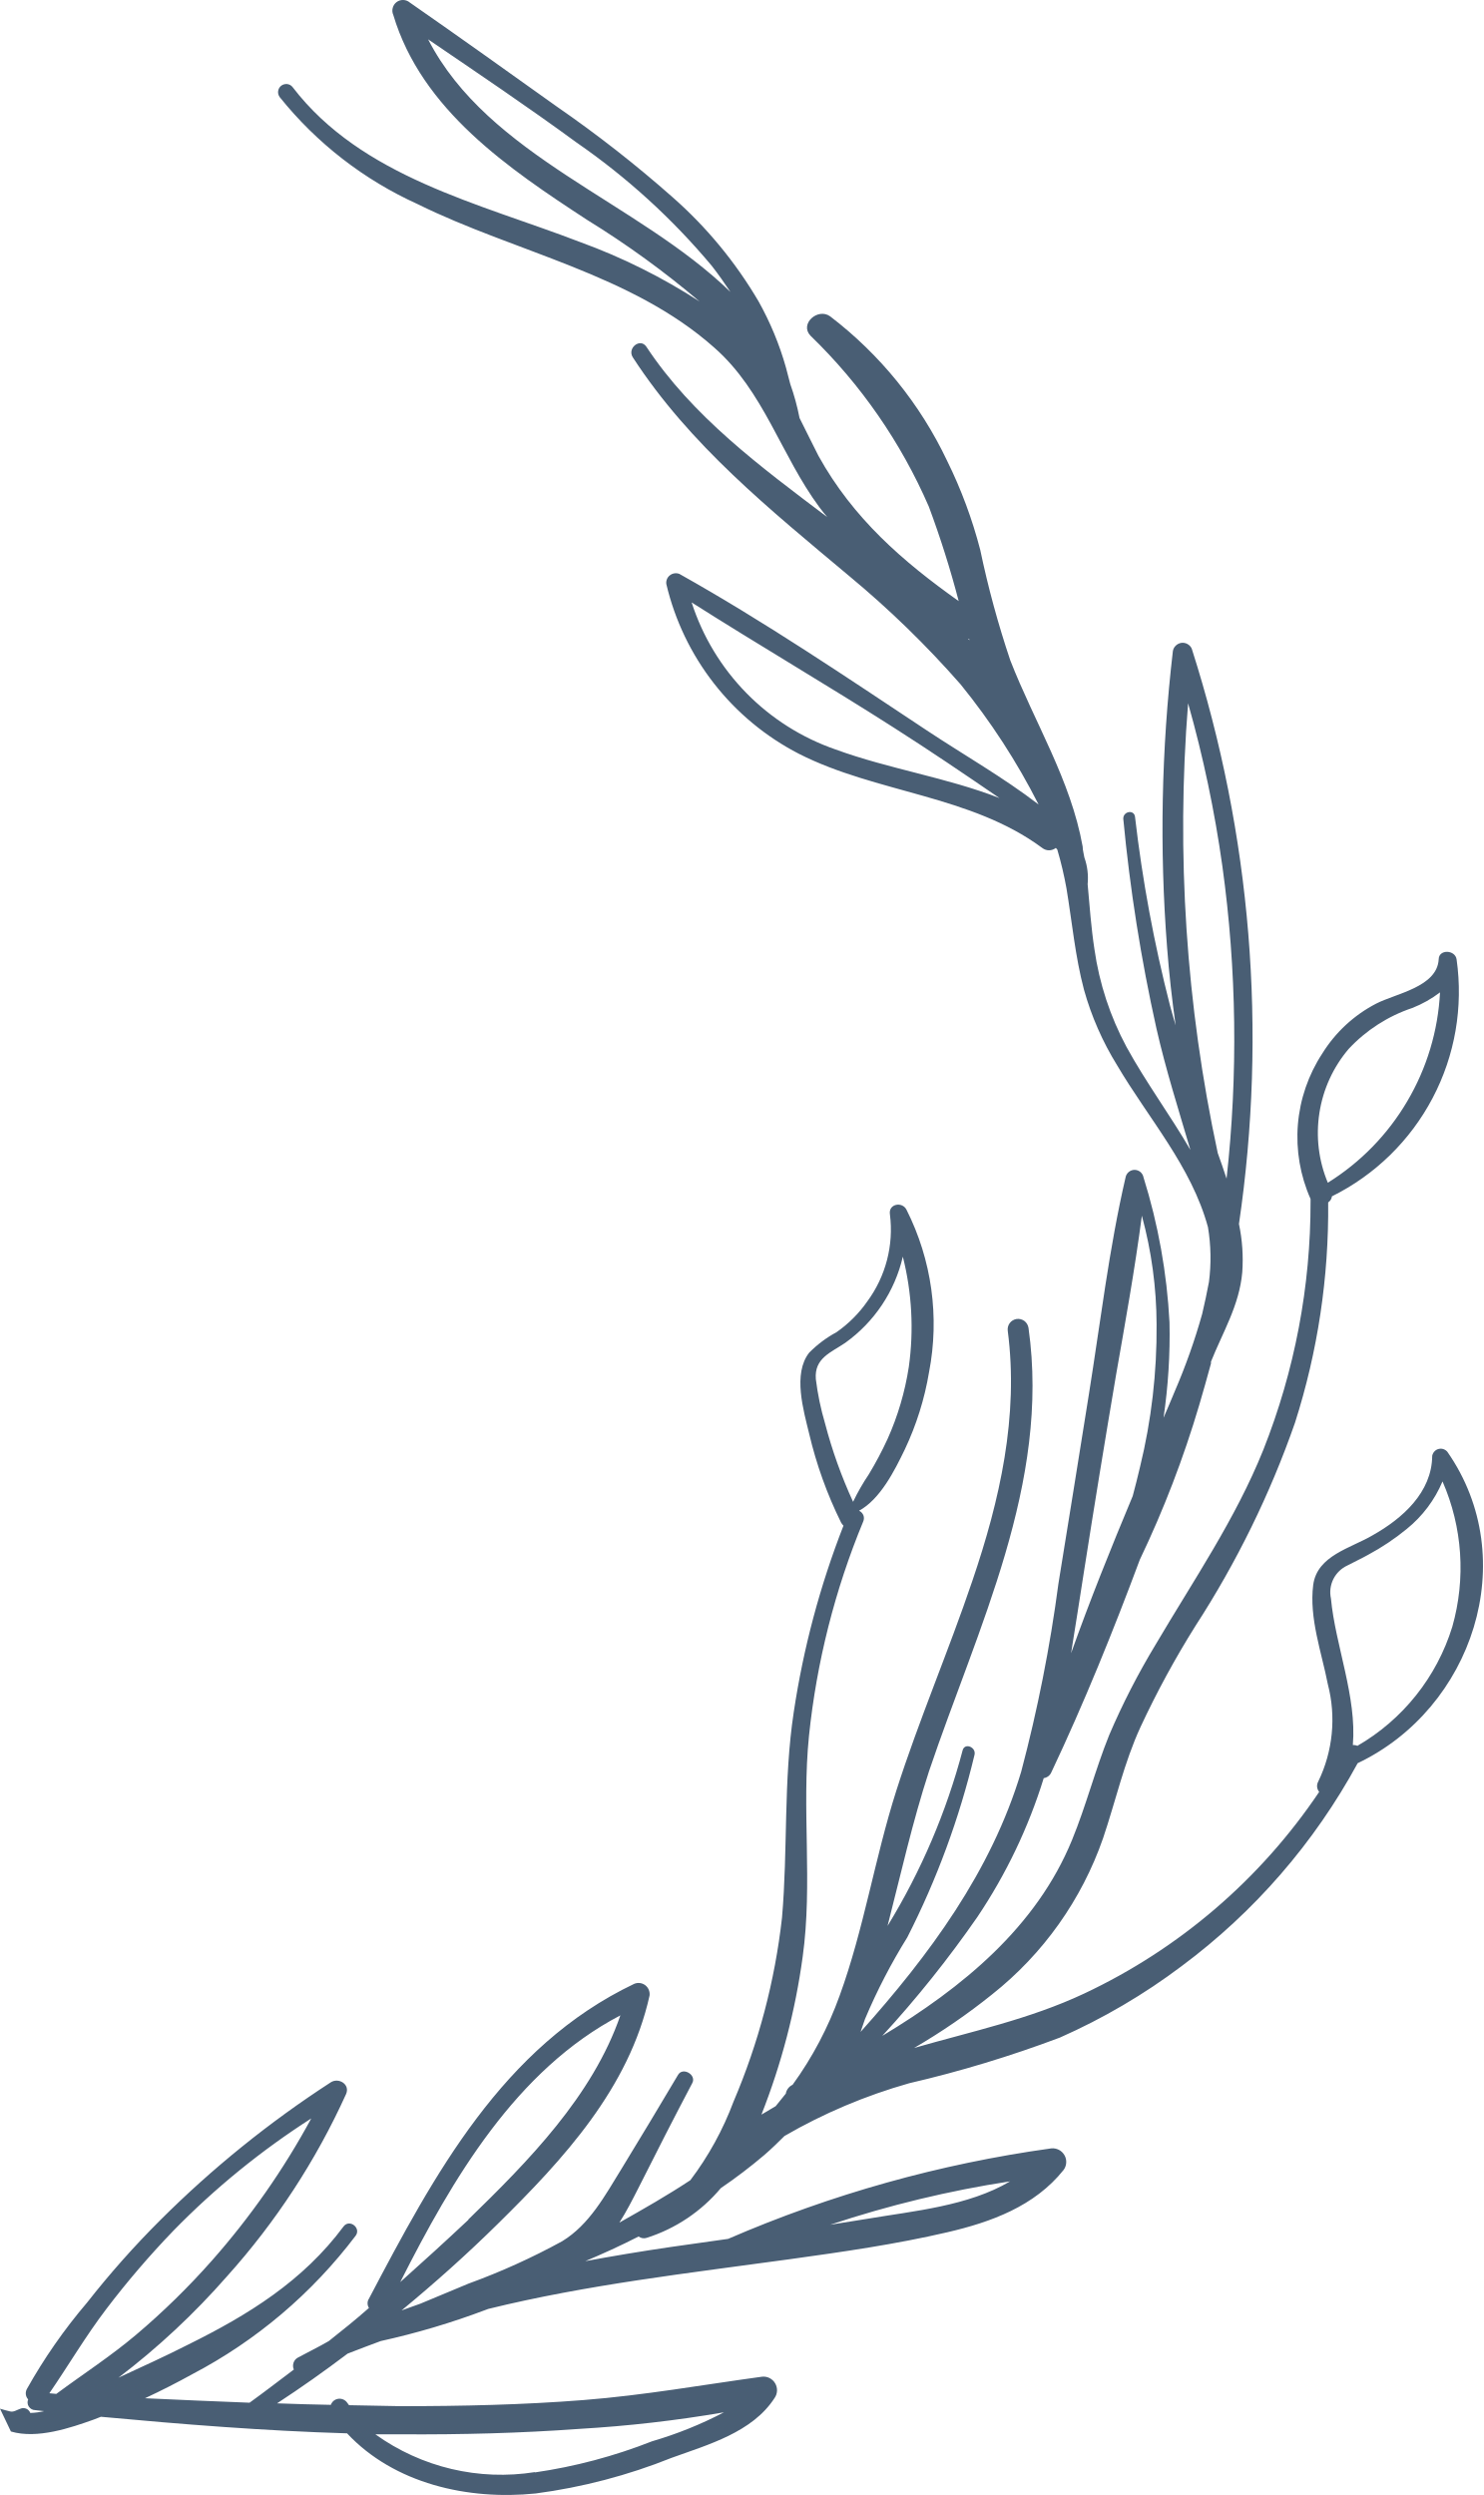
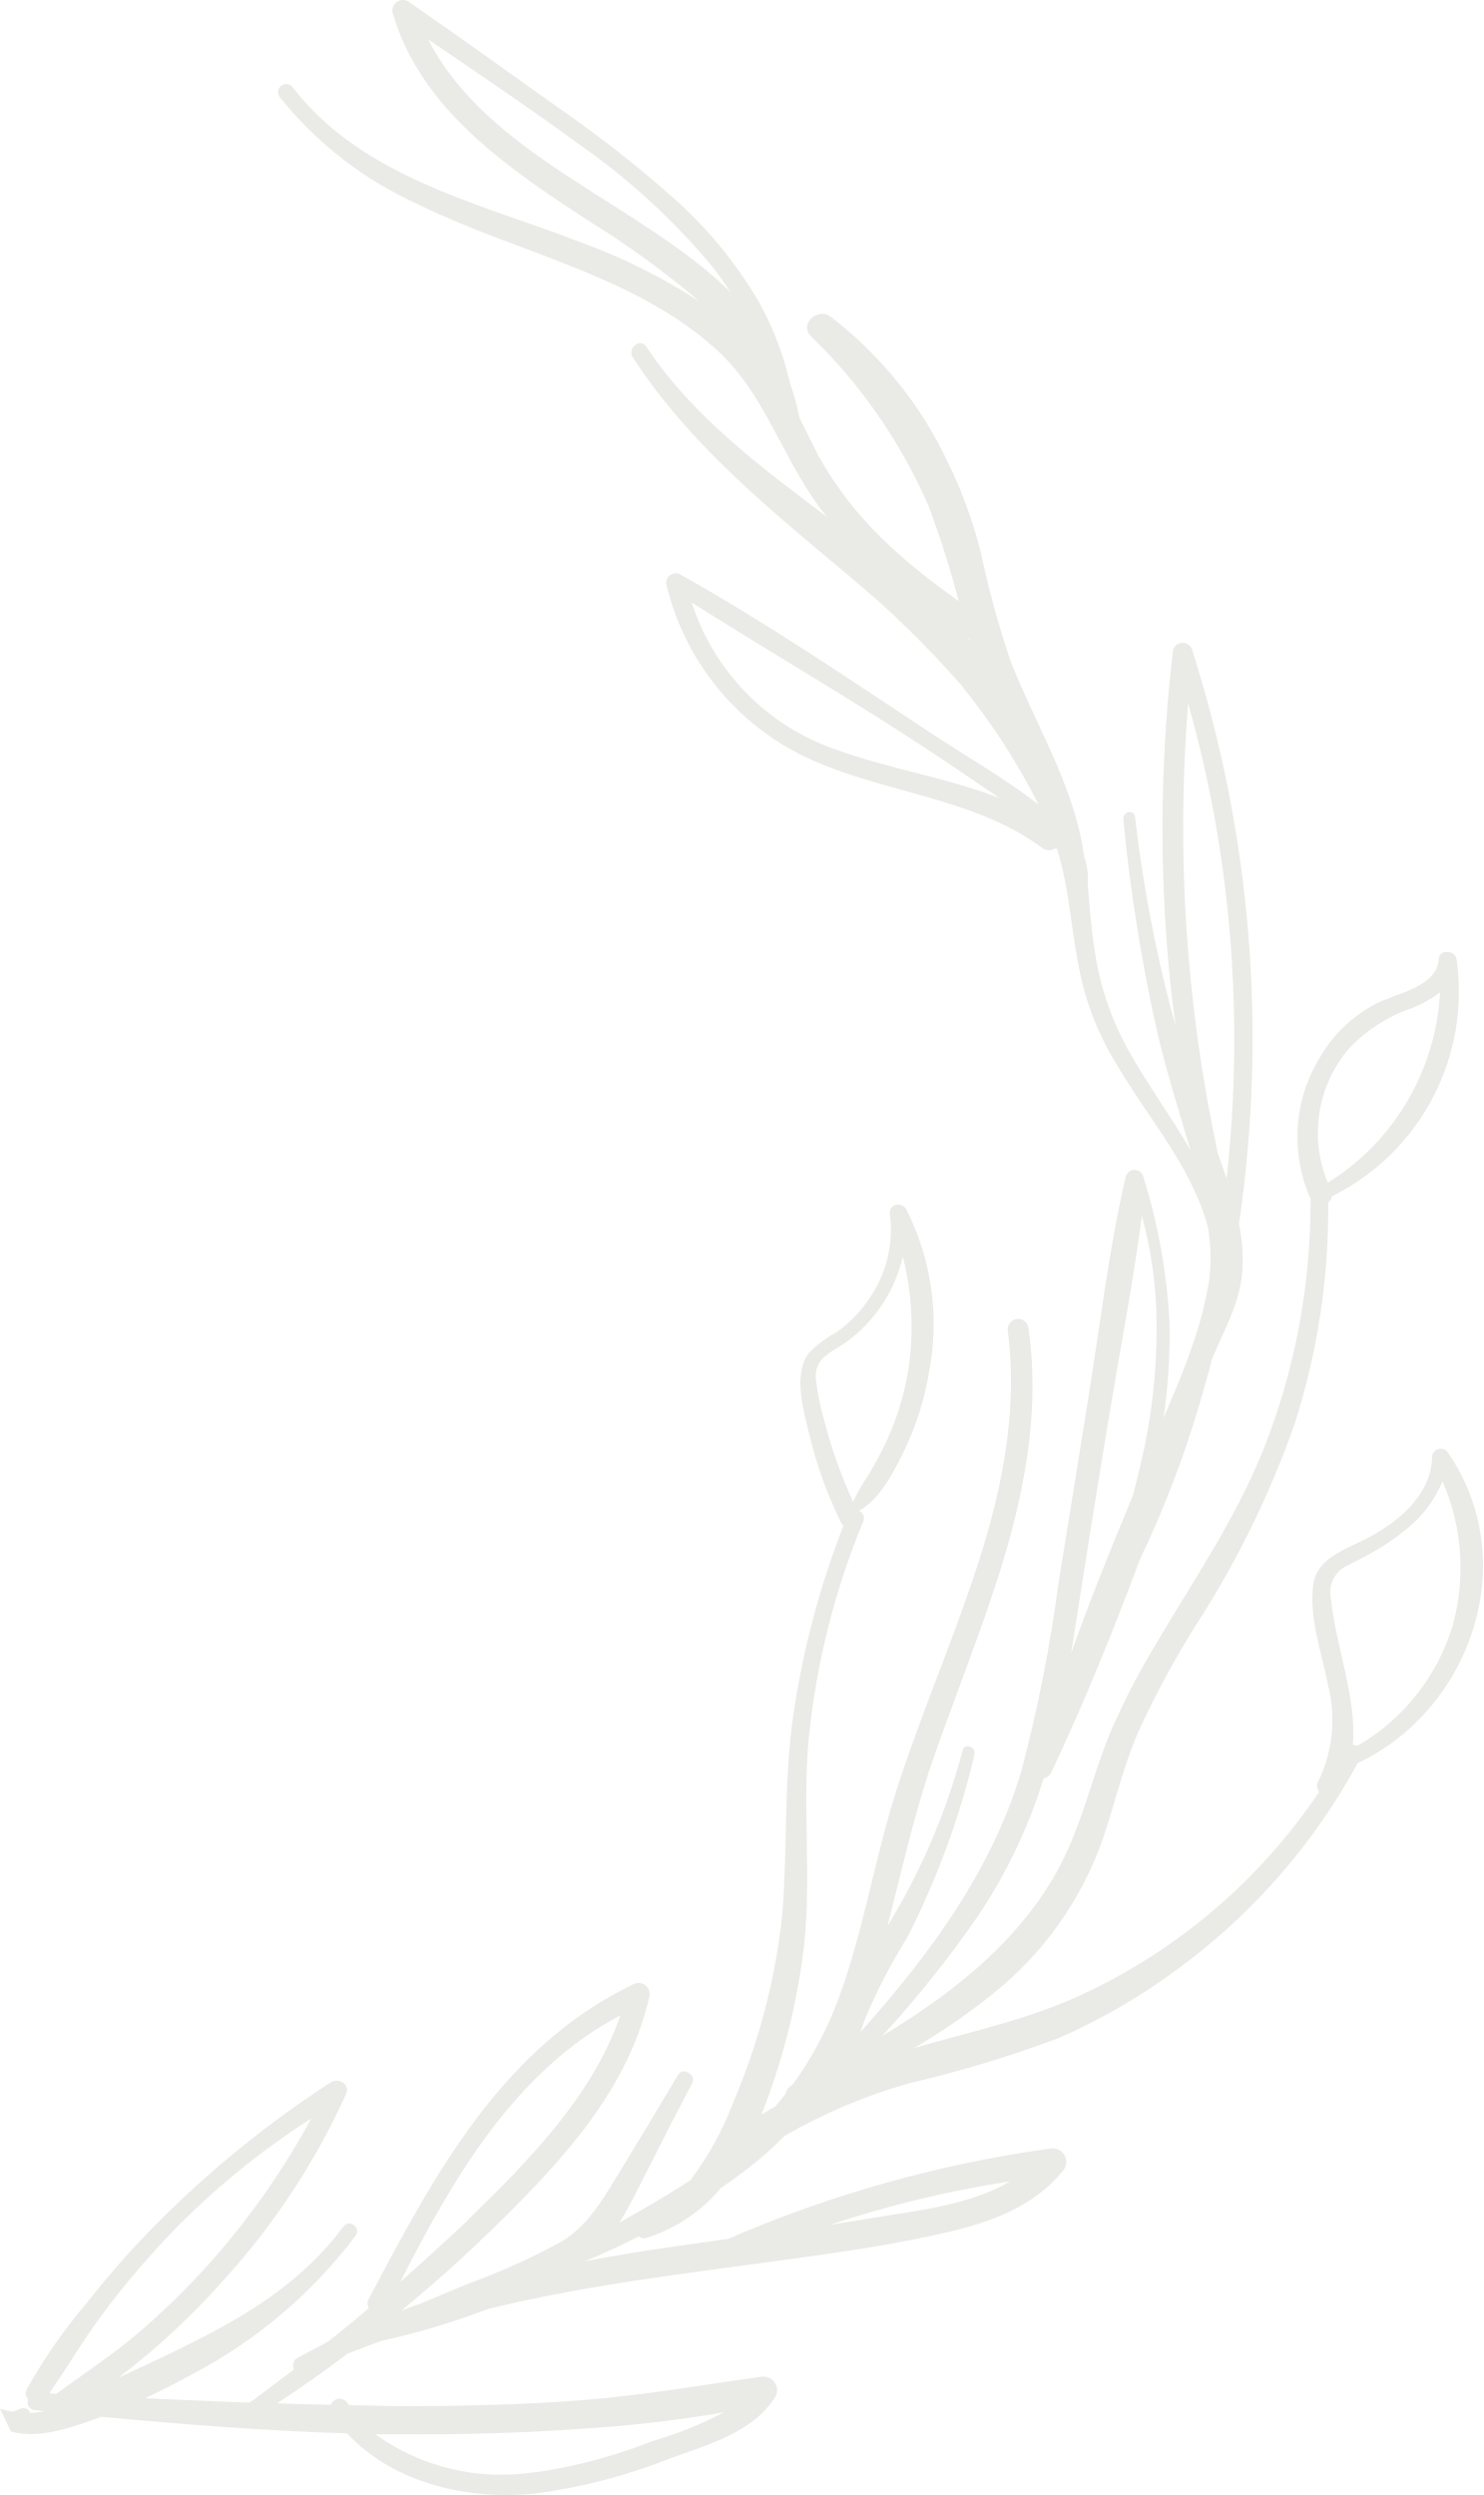
<svg xmlns="http://www.w3.org/2000/svg" width="256" height="430.682" viewBox="0 0 256 430.682" fill="none">
  <defs />
-   <path id="Vector" d="M0 415.78C0.6 415.98 1.2 416.12 1.77 416.26C2.34 416.41 2.94 415.98 3.54 415.78C3.7 415.71 3.87 415.68 4.04 415.68C4.22 415.69 4.39 415.72 4.54 415.79C4.7 415.86 4.84 415.96 4.96 416.09C5.08 416.21 5.17 416.36 5.23 416.52C6.03 416.5 6.83 416.39 7.61 416.21L6.06 416.03C5.84 416.03 5.63 415.97 5.44 415.86C5.25 415.75 5.09 415.6 4.97 415.42C4.85 415.24 4.78 415.03 4.76 414.81C4.74 414.59 4.78 414.38 4.86 414.18C4.64 413.94 4.5 413.64 4.46 413.33C4.42 413.01 4.48 412.69 4.63 412.4C7.6 407.1 11.08 402.1 15.02 397.48C18.96 392.46 23.2 387.68 27.72 383.18C36.66 374.27 46.51 366.31 57.11 359.44C58.45 358.58 60.48 359.78 59.74 361.47C54.54 372.95 47.61 383.56 39.19 392.93C33.55 399.37 27.27 405.24 20.45 410.43C24.46 408.57 28.52 406.74 32.5 404.71C42.86 399.59 52.33 393.73 59.31 384.32C60.34 382.98 62.37 384.58 61.4 385.92C53.87 395.87 44.24 404.04 33.19 409.83C30.55 411.29 27.81 412.69 25.03 413.98C31.04 414.26 37.06 414.52 43.08 414.75C45.66 412.89 48.18 410.94 50.72 409.03C50.56 408.66 50.54 408.25 50.67 407.86C50.79 407.48 51.06 407.16 51.41 406.97C53.19 406 54.99 405.14 56.76 404.11C59.11 402.25 61.43 400.39 63.69 398.39C63.53 398.15 63.45 397.87 63.45 397.59C63.45 397.3 63.53 397.03 63.69 396.79C74.96 375.37 86.75 353.29 109.47 342.45C109.78 342.32 110.12 342.27 110.45 342.31C110.79 342.35 111.11 342.48 111.38 342.68C111.65 342.89 111.86 343.16 111.99 343.47C112.12 343.78 112.17 344.12 112.13 344.46C108.58 360.47 97.28 372.71 85.95 383.86C80.62 389.12 75.07 394.07 69.32 398.82L72.58 397.65L80.88 394.19C86.44 392.17 91.83 389.73 97.02 386.89C101.74 384.03 104.43 379 107.29 374.37C110.58 368.96 113.84 363.59 117.05 358.15C117.88 356.75 120.25 358.15 119.51 359.56C116.33 365.59 113.24 371.65 110.18 377.74C109.15 379.77 108.12 381.78 106.92 383.66C111.07 381.32 115.19 378.97 119.17 376.34C122.3 372.2 124.81 367.62 126.63 362.76C130.94 352.65 133.76 341.97 134.99 331.04C136.02 319.21 135.22 307.37 137.02 295.53C138.67 284.52 141.55 273.73 145.6 263.36C145.45 263.2 145.31 263.03 145.2 262.84C142.78 257.95 140.93 252.8 139.68 247.49C138.71 243.48 136.82 237.13 139.68 233.5C141.07 232.09 142.66 230.9 144.4 229.96C146.48 228.51 148.28 226.71 149.72 224.64C152.9 220.32 154.3 214.94 153.62 209.62C153.33 207.79 155.76 207.36 156.48 208.82C160.85 217.48 162.22 227.35 160.37 236.88C159.6 241.49 158.19 245.97 156.19 250.2C154.44 253.83 151.96 258.78 148.29 260.78C148.46 260.86 148.62 260.96 148.74 261.1C148.87 261.23 148.97 261.39 149.04 261.56C149.11 261.74 149.14 261.92 149.13 262.1C149.13 262.29 149.08 262.47 149.01 262.64C144.12 274.45 140.97 286.91 139.65 299.62C138.36 312.31 140.31 325.15 138.56 337.77C137.29 347.1 134.9 356.25 131.44 365.02L133.9 363.56C134.5 362.84 135.07 362.13 135.65 361.39C135.7 361.06 135.84 360.75 136.05 360.48C136.25 360.22 136.52 360.01 136.82 359.87C140.25 355.14 142.98 349.95 144.95 344.46C149.12 333.02 151.01 320.72 154.73 309.08C158.65 296.84 163.74 285.03 167.86 272.85C172.59 258.95 175.88 244.48 173.96 229.73C173.93 229.49 173.94 229.25 174 229.02C174.06 228.79 174.16 228.58 174.3 228.39C174.44 228.2 174.62 228.04 174.82 227.92C175.03 227.8 175.25 227.72 175.49 227.68C175.72 227.65 175.96 227.66 176.19 227.72C176.42 227.78 176.64 227.88 176.83 228.02C177.02 228.17 177.18 228.34 177.3 228.55C177.42 228.75 177.5 228.98 177.54 229.21C181.34 256.06 168.72 281 160.37 305.74C157.51 314.51 155.5 323.52 153.21 332.45C158.99 323.02 163.36 312.79 166.18 302.1C166.58 300.76 168.58 301.62 168.21 302.96C165.6 313.87 161.71 324.43 156.62 334.42C153.82 338.92 151.38 343.63 149.32 348.52L148.55 350.75C160.4 337.51 171.1 323.07 176.28 305.82C179.11 295.14 181.26 284.29 182.71 273.34C184.49 262.5 186.2 251.63 187.95 240.77C189.95 228.3 191.44 215.54 194.3 203.22C194.37 202.86 194.56 202.54 194.85 202.3C195.13 202.07 195.48 201.94 195.85 201.94C196.21 201.94 196.57 202.07 196.85 202.3C197.13 202.54 197.32 202.86 197.39 203.22C199.93 211.35 201.44 219.76 201.88 228.27C202 233.78 201.65 239.29 200.85 244.74C201.51 243.2 202.17 241.68 202.8 240.14C204.67 235.8 206.25 231.35 207.52 226.81C207.95 224.98 208.35 223.12 208.69 221.29C209.1 218.14 209.04 214.96 208.52 211.83C205.66 201.33 198.25 193.07 192.84 183.89C190.33 179.83 188.4 175.44 187.12 170.85C185.6 165.13 185.06 159.15 184.09 153.32C183.68 151.07 183.16 148.84 182.51 146.65L182.26 146.37C181.92 146.63 181.51 146.78 181.08 146.78C180.66 146.78 180.24 146.63 179.91 146.37C167.55 137.22 151.3 136.93 137.91 130.12C132.2 127.18 127.2 123.04 123.25 117.98C119.3 112.92 116.49 107.06 115.02 100.81C114.98 100.53 115.02 100.24 115.13 99.97C115.24 99.7 115.42 99.47 115.65 99.3C115.88 99.12 116.15 99.01 116.43 98.97C116.72 98.93 117.01 98.96 117.28 99.07C131.96 107.3 145.89 116.74 160 126.09C166.38 130.32 173.22 134.21 179.28 138.87C175.54 131.49 171.02 124.53 165.8 118.11C159.91 111.39 153.49 105.15 146.6 99.44C132.96 88 119.08 76.85 109.24 61.69C108.21 60.09 110.52 58.26 111.58 59.86C119.51 71.87 131.3 80.59 142.8 89.26C142.34 88.69 141.86 88.14 141.43 87.54C134.79 78.56 131.87 67.53 123.29 60C108.98 47.28 88.95 43.56 72.1 35.24C62.82 31.04 54.66 24.71 48.29 16.77C48.07 16.47 47.96 16.1 48.01 15.73C48.06 15.36 48.25 15.02 48.55 14.79C48.85 14.57 49.22 14.47 49.59 14.51C49.96 14.56 50.3 14.75 50.52 15.05C62.43 30.58 82.68 35.07 100.08 41.76C107.35 44.4 114.29 47.85 120.77 52.05C114.68 46.88 108.2 42.18 101.4 37.99C87.81 29.12 72.79 18.97 67.89 2.58C67.72 2.2 67.68 1.78 67.79 1.37C67.89 0.97 68.13 0.61 68.46 0.36C68.79 0.11 69.2 -0.02 69.62 0C70.04 0.01 70.44 0.17 70.75 0.44C79.34 6.41 87.66 12.36 96.08 18.37C103.06 23.19 109.75 28.42 116.1 34.04C121.97 39.2 126.97 45.26 130.93 52C132.95 55.61 134.55 59.45 135.67 63.44C135.93 64.44 136.19 65.44 136.42 66.3C137.1 68.21 137.63 70.17 138.02 72.16C139.11 74.33 140.17 76.5 141.28 78.68C147.26 89.49 155.85 96.92 165.49 103.76C164.05 98.24 162.33 92.8 160.34 87.46C155.53 76.38 148.59 66.35 139.91 57.95C137.96 55.92 141.17 53.08 143.29 54.6C151.91 61.18 158.84 69.73 163.49 79.54C165.92 84.46 167.83 89.61 169.21 94.92C170.56 101.37 172.29 107.73 174.39 113.97C178.59 124.75 184.83 134.61 186.89 146.14C186.89 146.77 187.09 147.37 187.18 148C187.71 149.48 187.9 151.06 187.75 152.63C188.09 156.38 188.35 160.12 188.92 163.84C189.76 169.76 191.64 175.48 194.47 180.74C197.82 186.86 202 192.49 205.49 198.5C203.43 191.52 201.23 184.6 199.62 177.51C196.96 165.57 195.05 153.48 193.9 141.31C193.9 140.02 195.79 139.7 195.93 141.02C197.2 152 199.22 162.88 201.97 173.59C202.26 174.74 202.63 175.85 202.94 176.99C202.31 172.53 201.8 168.01 201.46 163.5C200.14 146.48 200.48 129.38 202.46 112.42C202.51 112.06 202.68 111.72 202.95 111.46C203.21 111.2 203.55 111.03 203.92 110.97C204.28 110.92 204.66 110.99 204.98 111.17C205.31 111.35 205.57 111.63 205.72 111.97C215.98 144.02 218.77 177.99 213.87 211.28C214.45 214.03 214.64 216.84 214.44 219.63C213.93 225.35 211.07 229.96 209.04 235.05C209.04 235.05 209.04 235.25 209.04 235.36C208.38 237.76 207.72 240.16 207.01 242.54C204.3 251.69 200.88 260.61 196.76 269.22C192.16 281.57 187.12 294.01 181.48 305.94C181.37 306.2 181.19 306.43 180.96 306.61C180.73 306.78 180.45 306.9 180.17 306.94C177.54 315.44 173.68 323.51 168.72 330.9C163.72 338.11 158.24 344.97 152.3 351.43C166.12 343.11 178.91 332.65 185.06 317.6C187.49 311.68 189.07 305.45 191.47 299.5C193.77 294.12 196.45 288.9 199.48 283.89C206 272.82 213.27 262.24 218.08 250.26C223.49 236.61 226.26 222.05 226.23 207.36C226.22 207.23 226.22 207.1 226.23 206.96C224.44 202.94 223.69 198.53 224.04 194.14C224.4 189.75 225.85 185.51 228.27 181.83C230.53 178.19 233.73 175.23 237.54 173.25C240.97 171.48 248.06 170.39 248.35 165.61C248.35 163.81 251.21 163.93 251.44 165.61C252.61 173.82 251.17 182.2 247.3 189.54C243.44 196.88 237.36 202.82 229.92 206.51C229.9 206.72 229.82 206.92 229.71 207.11C229.6 207.29 229.44 207.44 229.27 207.56C229.4 220.47 227.47 233.31 223.54 245.6C219.24 257.92 213.47 269.68 206.38 280.63C202.85 286.25 199.68 292.09 196.88 298.1C194.02 304.31 192.59 310.88 190.41 317.32C186.72 327.93 180.08 337.28 171.27 344.26C167.02 347.68 162.51 350.77 157.79 353.52C167.72 350.66 177.68 348.57 187.12 344.14C203.56 336.42 217.59 324.38 227.72 309.31C227.52 309.07 227.39 308.77 227.36 308.45C227.33 308.13 227.4 307.82 227.55 307.54C230.09 302.31 230.68 296.35 229.21 290.72C228.15 285.26 225.95 279.28 226.69 273.57C227.38 268.48 233.19 267.25 236.99 264.99C242.06 262.13 247.18 257.64 247.23 251.29C247.29 251.01 247.42 250.75 247.61 250.55C247.8 250.34 248.05 250.19 248.32 250.12C248.59 250.05 248.88 250.05 249.15 250.14C249.42 250.23 249.66 250.39 249.84 250.6C262.8 269.16 254.19 294.93 234.36 304.36C226.9 318.09 216.54 330.04 204 339.37C197.49 344.28 190.43 348.42 182.97 351.72C174.47 354.92 165.78 357.56 156.93 359.61C149.41 361.74 142.18 364.79 135.42 368.71C134.3 369.82 133.16 370.94 131.93 372C129.53 374.04 127.03 375.94 124.43 377.71C121.06 381.73 116.63 384.7 111.64 386.29C111.41 386.37 111.16 386.39 110.91 386.35C110.67 386.31 110.44 386.21 110.24 386.06C107.15 387.64 104 389.07 100.88 390.38L100.68 390.38C105.68 389.45 110.72 388.61 115.79 387.87L125.69 386.47C143.49 378.76 162.25 373.51 181.46 370.85C181.91 370.8 182.36 370.89 182.77 371.09C183.18 371.3 183.51 371.62 183.74 372.01C183.97 372.4 184.08 372.86 184.05 373.31C184.03 373.77 183.87 374.2 183.6 374.57C178.59 380.86 171.04 383.58 163.57 385.32C154.59 387.41 145.43 388.72 136.33 389.98C118.94 392.38 101.37 394.36 84.29 398.56L83.83 398.73C77.93 400.96 71.88 402.75 65.72 404.11C63.83 404.82 61.94 405.51 60 406.28C56.02 409.29 51.98 412.15 47.83 414.86C50.92 414.98 54.02 415.06 57.11 415.12C57.21 414.84 57.39 414.59 57.62 414.4C57.86 414.22 58.14 414.1 58.44 414.07C58.74 414.04 59.04 414.09 59.31 414.22C59.58 414.35 59.81 414.55 59.97 414.8C60.05 414.93 60.15 415.06 60.25 415.18L69.12 415.35C79.68 415.35 90.24 415.12 100.77 414.29C111.3 413.46 121.28 411.66 131.56 410.26C132 410.21 132.45 410.3 132.85 410.5C133.25 410.71 133.59 411.02 133.81 411.41C134.04 411.8 134.15 412.25 134.13 412.7C134.11 413.15 133.96 413.58 133.7 413.95C129.87 419.87 122.26 421.98 115.93 424.27C108.4 427.29 100.52 429.36 92.47 430.42C80.77 431.62 68.04 428.73 59.91 420.04C45.6 419.61 31.55 418.49 17.42 417.18L16.19 417.66C12.24 419.07 6.43 421.07 1.88 419.72L0 415.78ZM149.98 254.49C151.17 252.52 152.25 250.49 153.21 248.4C154.99 244.44 156.22 240.25 156.88 235.96C157.77 229.61 157.42 223.14 155.85 216.92C154.46 222.92 150.93 228.2 145.92 231.79C143.46 233.47 140.54 234.42 140.83 238.05C141.15 240.65 141.68 243.22 142.43 245.74C143.64 250.37 145.26 254.89 147.26 259.24C148.05 257.59 148.96 256 149.98 254.49ZM154.33 125.63C142.89 118.31 130.95 111.34 119.39 103.99C121.28 109.86 124.51 115.21 128.83 119.62C133.14 124.02 138.43 127.37 144.26 129.38C153.5 132.75 163.43 134.21 172.53 137.76C166.52 133.64 160.48 129.55 154.33 125.63ZM122.86 45.88C116.06 37.75 108.2 30.59 99.48 24.57C91.1 18.43 82.46 12.62 73.9 6.79C84.32 27.06 110.07 34.81 126.09 50.4C125.06 48.85 124 47.34 122.86 45.88ZM167.29 110.28L167.12 110.28C167.2 110.35 167.28 110.42 167.35 110.51L167.29 110.28ZM211.73 203.45C213.72 185.52 213.48 167.41 211.01 149.54C209.68 140.04 207.71 130.64 205.09 121.4C203.01 147.39 204.74 173.55 210.21 199.04C210.75 200.5 211.24 201.99 211.73 203.45ZM195.53 258.24C195.96 256.58 196.42 254.89 196.79 253.23C198.76 245.17 199.72 236.89 199.65 228.58C199.63 222.25 198.77 215.96 197.11 209.85C195.9 219.09 194.24 228.27 192.64 237.42C190.73 248.69 188.89 259.96 187.12 271.25C186.38 275.94 185.66 280.66 184.89 285.38C188.15 276.22 191.78 267.22 195.53 258.24ZM229.21 204.16C234.85 200.65 239.55 195.83 242.92 190.1C246.3 184.38 248.24 177.93 248.58 171.3C247.12 172.41 245.51 173.32 243.8 173.99C239.61 175.39 235.83 177.82 232.81 181.06C230.14 184.2 228.39 188.02 227.76 192.1C227.12 196.18 227.62 200.35 229.21 204.16ZM234.27 301.39C242.15 296.85 248.02 289.49 250.7 280.8C253.06 272.5 252.47 263.63 249.01 255.72C247.66 258.93 245.54 261.74 242.83 263.93C240.76 265.63 238.52 267.12 236.16 268.39C234.99 269.05 233.79 269.59 232.61 270.22C231.56 270.7 230.69 271.53 230.17 272.57C229.65 273.61 229.5 274.8 229.75 275.94C230.5 283.97 234.24 292.93 233.53 301.22C233.78 301.21 234.04 301.25 234.27 301.33L234.27 301.39ZM149.87 382.98C157.68 381.66 167.21 380.8 174.36 376.54C163.82 378.15 153.43 380.66 143.31 384.03L149.87 382.98ZM80.85 383.12C91.21 373.05 102.28 361.81 107.09 347.89C89.07 357.3 78.11 376.11 69.09 393.93C73.1 390.35 77.02 386.78 80.85 383.18L80.85 383.12ZM92.3 426.79C99.24 425.79 106.04 423.98 112.56 421.41C116.85 420.16 121.01 418.48 124.97 416.41C116.72 417.83 108.39 418.78 100.02 419.27C89.87 420.01 79.65 420.27 69.47 420.21L64.8 420.21C72.77 425.93 82.67 428.27 92.36 426.73L92.3 426.79ZM9.72 413.23C14.3 409.83 19.05 406.77 23.46 403.05C28.13 399.1 32.51 394.82 36.56 390.24C43.2 382.73 48.96 374.49 53.73 365.68C45.1 371.21 37.12 377.7 29.95 385.04C25.82 389.33 21.94 393.85 18.34 398.59C14.79 403.25 11.84 408.28 8.52 413.12L9.72 413.23Z" fill="#364d65" fill-opacity="0.9" fill-rule="nonzero" />
+   <path id="Vector" d="M0 415.78C0.6 415.98 1.2 416.12 1.77 416.26C2.34 416.41 2.94 415.98 3.54 415.78C3.7 415.71 3.87 415.68 4.04 415.68C4.22 415.69 4.39 415.72 4.54 415.79C4.7 415.86 4.84 415.96 4.96 416.09C5.08 416.21 5.17 416.36 5.23 416.52C6.03 416.5 6.83 416.39 7.61 416.21L6.06 416.03C5.84 416.03 5.63 415.97 5.44 415.86C5.25 415.75 5.09 415.6 4.97 415.42C4.85 415.24 4.78 415.03 4.76 414.81C4.74 414.59 4.78 414.38 4.86 414.18C4.64 413.94 4.5 413.64 4.46 413.33C4.42 413.01 4.48 412.69 4.63 412.4C7.6 407.1 11.08 402.1 15.02 397.48C18.96 392.46 23.2 387.68 27.72 383.18C36.66 374.27 46.51 366.31 57.11 359.44C58.45 358.58 60.48 359.78 59.74 361.47C54.54 372.95 47.61 383.56 39.19 392.93C33.55 399.37 27.27 405.24 20.45 410.43C24.46 408.57 28.52 406.74 32.5 404.71C42.86 399.59 52.33 393.73 59.31 384.32C60.34 382.98 62.37 384.58 61.4 385.92C53.87 395.87 44.24 404.04 33.19 409.83C30.55 411.29 27.81 412.69 25.03 413.98C31.04 414.26 37.06 414.52 43.08 414.75C45.66 412.89 48.18 410.94 50.72 409.03C50.56 408.66 50.54 408.25 50.67 407.86C50.79 407.48 51.06 407.16 51.41 406.97C53.19 406 54.99 405.14 56.76 404.11C59.11 402.25 61.43 400.39 63.69 398.39C63.53 398.15 63.45 397.87 63.45 397.59C63.45 397.3 63.53 397.03 63.69 396.79C74.96 375.37 86.75 353.29 109.47 342.45C109.78 342.32 110.12 342.27 110.45 342.31C110.79 342.35 111.11 342.48 111.38 342.68C111.65 342.89 111.86 343.16 111.99 343.47C112.12 343.78 112.17 344.12 112.13 344.46C108.58 360.47 97.28 372.71 85.95 383.86C80.62 389.12 75.07 394.07 69.32 398.82L72.58 397.65L80.88 394.19C86.44 392.17 91.83 389.73 97.02 386.89C101.74 384.03 104.43 379 107.29 374.37C110.58 368.96 113.84 363.59 117.05 358.15C117.88 356.75 120.25 358.15 119.51 359.56C116.33 365.59 113.24 371.65 110.18 377.74C109.15 379.77 108.12 381.78 106.92 383.66C111.07 381.32 115.19 378.97 119.17 376.34C122.3 372.2 124.81 367.62 126.63 362.76C130.94 352.65 133.76 341.97 134.99 331.04C136.02 319.21 135.22 307.37 137.02 295.53C138.67 284.52 141.55 273.73 145.6 263.36C145.45 263.2 145.31 263.03 145.2 262.84C142.78 257.95 140.93 252.8 139.68 247.49C138.71 243.48 136.82 237.13 139.68 233.5C141.07 232.09 142.66 230.9 144.4 229.96C146.48 228.51 148.28 226.71 149.72 224.64C152.9 220.32 154.3 214.94 153.62 209.62C153.33 207.79 155.76 207.36 156.48 208.82C160.85 217.48 162.22 227.35 160.37 236.88C159.6 241.49 158.19 245.97 156.19 250.2C154.44 253.83 151.96 258.78 148.29 260.78C148.46 260.86 148.62 260.96 148.74 261.1C148.87 261.23 148.97 261.39 149.04 261.56C149.11 261.74 149.14 261.92 149.13 262.1C149.13 262.29 149.08 262.47 149.01 262.64C144.12 274.45 140.97 286.91 139.65 299.62C138.36 312.31 140.31 325.15 138.56 337.77C137.29 347.1 134.9 356.25 131.44 365.02L133.9 363.56C134.5 362.84 135.07 362.13 135.65 361.39C135.7 361.06 135.84 360.75 136.05 360.48C136.25 360.22 136.52 360.01 136.82 359.87C140.25 355.14 142.98 349.95 144.95 344.46C149.12 333.02 151.01 320.72 154.73 309.08C158.65 296.84 163.74 285.03 167.86 272.85C172.59 258.95 175.88 244.48 173.96 229.73C173.93 229.49 173.94 229.25 174 229.02C174.06 228.79 174.16 228.58 174.3 228.39C174.44 228.2 174.62 228.04 174.82 227.92C175.03 227.8 175.25 227.72 175.49 227.68C175.72 227.65 175.96 227.66 176.19 227.72C176.42 227.78 176.64 227.88 176.83 228.02C177.02 228.17 177.18 228.34 177.3 228.55C177.42 228.75 177.5 228.98 177.54 229.21C181.34 256.06 168.72 281 160.37 305.74C157.51 314.51 155.5 323.52 153.21 332.45C158.99 323.02 163.36 312.79 166.18 302.1C166.58 300.76 168.58 301.62 168.21 302.96C165.6 313.87 161.71 324.43 156.62 334.42C153.82 338.92 151.38 343.63 149.32 348.52L148.55 350.75C160.4 337.51 171.1 323.07 176.28 305.82C179.11 295.14 181.26 284.29 182.71 273.34C184.49 262.5 186.2 251.63 187.95 240.77C189.95 228.3 191.44 215.54 194.3 203.22C194.37 202.86 194.56 202.54 194.85 202.3C195.13 202.07 195.48 201.94 195.85 201.94C196.21 201.94 196.57 202.07 196.85 202.3C197.13 202.54 197.32 202.86 197.39 203.22C199.93 211.35 201.44 219.76 201.88 228.27C202 233.78 201.65 239.29 200.85 244.74C201.51 243.2 202.17 241.68 202.8 240.14C204.67 235.8 206.25 231.35 207.52 226.81C207.95 224.98 208.35 223.12 208.69 221.29C209.1 218.14 209.04 214.96 208.52 211.83C205.66 201.33 198.25 193.07 192.84 183.89C190.33 179.83 188.4 175.44 187.12 170.85C185.6 165.13 185.06 159.15 184.09 153.32C183.68 151.07 183.16 148.84 182.51 146.65L182.26 146.37C181.92 146.63 181.51 146.78 181.08 146.78C180.66 146.78 180.24 146.63 179.91 146.37C167.55 137.22 151.3 136.93 137.91 130.12C132.2 127.18 127.2 123.04 123.25 117.98C119.3 112.92 116.49 107.06 115.02 100.81C114.98 100.53 115.02 100.24 115.13 99.97C115.24 99.7 115.42 99.47 115.65 99.3C115.88 99.12 116.15 99.01 116.43 98.97C116.72 98.93 117.01 98.96 117.28 99.07C131.96 107.3 145.89 116.74 160 126.09C166.38 130.32 173.22 134.21 179.28 138.87C175.54 131.49 171.02 124.53 165.8 118.11C159.91 111.39 153.49 105.15 146.6 99.44C132.96 88 119.08 76.85 109.24 61.69C108.21 60.09 110.52 58.26 111.58 59.86C119.51 71.87 131.3 80.59 142.8 89.26C142.34 88.69 141.86 88.14 141.43 87.54C134.79 78.56 131.87 67.53 123.29 60C108.98 47.28 88.95 43.56 72.1 35.24C62.82 31.04 54.66 24.71 48.29 16.77C48.07 16.47 47.96 16.1 48.01 15.73C48.06 15.36 48.25 15.02 48.55 14.79C48.85 14.57 49.22 14.47 49.59 14.51C49.96 14.56 50.3 14.75 50.52 15.05C62.43 30.58 82.68 35.07 100.08 41.76C107.35 44.4 114.29 47.85 120.77 52.05C114.68 46.88 108.2 42.18 101.4 37.99C87.81 29.12 72.79 18.97 67.89 2.58C67.72 2.2 67.68 1.78 67.79 1.37C67.89 0.97 68.13 0.61 68.46 0.36C68.79 0.11 69.2 -0.02 69.62 0C70.04 0.01 70.44 0.17 70.75 0.44C79.34 6.41 87.66 12.36 96.08 18.37C103.06 23.19 109.75 28.42 116.1 34.04C121.97 39.2 126.97 45.26 130.93 52C132.95 55.61 134.55 59.45 135.67 63.44C135.93 64.44 136.19 65.44 136.42 66.3C137.1 68.21 137.63 70.17 138.02 72.16C139.11 74.33 140.17 76.5 141.28 78.68C147.26 89.49 155.85 96.92 165.49 103.76C164.05 98.24 162.33 92.8 160.34 87.46C155.53 76.38 148.59 66.35 139.91 57.95C137.96 55.92 141.17 53.08 143.29 54.6C151.91 61.18 158.84 69.73 163.49 79.54C165.92 84.46 167.83 89.61 169.21 94.92C170.56 101.37 172.29 107.73 174.39 113.97C178.59 124.75 184.83 134.61 186.89 146.14C186.89 146.77 187.09 147.37 187.18 148C187.71 149.48 187.9 151.06 187.75 152.63C188.09 156.38 188.35 160.12 188.92 163.84C189.76 169.76 191.64 175.48 194.47 180.74C197.82 186.86 202 192.49 205.49 198.5C203.43 191.52 201.23 184.6 199.62 177.51C196.96 165.57 195.05 153.48 193.9 141.31C193.9 140.02 195.79 139.7 195.93 141.02C197.2 152 199.22 162.88 201.97 173.59C202.26 174.74 202.63 175.85 202.94 176.99C202.31 172.53 201.8 168.01 201.46 163.5C200.14 146.48 200.48 129.38 202.46 112.42C202.51 112.06 202.68 111.72 202.95 111.46C203.21 111.2 203.55 111.03 203.92 110.97C204.28 110.92 204.66 110.99 204.98 111.17C205.31 111.35 205.57 111.63 205.72 111.97C215.98 144.02 218.77 177.99 213.87 211.28C214.45 214.03 214.64 216.84 214.44 219.63C213.93 225.35 211.07 229.96 209.04 235.05C209.04 235.05 209.04 235.25 209.04 235.36C208.38 237.76 207.72 240.16 207.01 242.54C204.3 251.69 200.88 260.61 196.76 269.22C192.16 281.57 187.12 294.01 181.48 305.94C181.37 306.2 181.19 306.43 180.96 306.61C180.73 306.78 180.45 306.9 180.17 306.94C177.54 315.44 173.68 323.51 168.72 330.9C163.72 338.11 158.24 344.97 152.3 351.43C166.12 343.11 178.91 332.65 185.06 317.6C187.49 311.68 189.07 305.45 191.47 299.5C193.77 294.12 196.45 288.9 199.48 283.89C206 272.82 213.27 262.24 218.08 250.26C223.49 236.61 226.26 222.05 226.23 207.36C226.22 207.23 226.22 207.1 226.23 206.96C224.44 202.94 223.69 198.53 224.04 194.14C224.4 189.75 225.85 185.51 228.27 181.83C230.53 178.19 233.73 175.23 237.54 173.25C240.97 171.48 248.06 170.39 248.35 165.61C248.35 163.81 251.21 163.93 251.44 165.61C252.61 173.82 251.17 182.2 247.3 189.54C243.44 196.88 237.36 202.82 229.92 206.51C229.9 206.72 229.82 206.92 229.71 207.11C229.6 207.29 229.44 207.44 229.27 207.56C229.4 220.47 227.47 233.31 223.54 245.6C219.24 257.92 213.47 269.68 206.38 280.63C202.85 286.25 199.68 292.09 196.88 298.1C194.02 304.31 192.59 310.88 190.41 317.32C186.72 327.93 180.08 337.28 171.27 344.26C167.02 347.68 162.51 350.77 157.79 353.52C167.72 350.66 177.68 348.57 187.12 344.14C203.56 336.42 217.59 324.38 227.72 309.31C227.52 309.07 227.39 308.77 227.36 308.45C227.33 308.13 227.4 307.82 227.55 307.54C230.09 302.31 230.68 296.35 229.21 290.72C228.15 285.26 225.95 279.28 226.69 273.57C227.38 268.48 233.19 267.25 236.99 264.99C242.06 262.13 247.18 257.64 247.23 251.29C247.29 251.01 247.42 250.75 247.61 250.55C247.8 250.34 248.05 250.19 248.32 250.12C248.59 250.05 248.88 250.05 249.15 250.14C249.42 250.23 249.66 250.39 249.84 250.6C262.8 269.16 254.19 294.93 234.36 304.36C226.9 318.09 216.54 330.04 204 339.37C197.49 344.28 190.43 348.42 182.97 351.72C174.47 354.92 165.78 357.56 156.93 359.61C149.41 361.74 142.18 364.79 135.42 368.71C134.3 369.82 133.16 370.94 131.93 372C129.53 374.04 127.03 375.94 124.43 377.71C121.06 381.73 116.63 384.7 111.64 386.29C111.41 386.37 111.16 386.39 110.91 386.35C110.67 386.31 110.44 386.21 110.24 386.06C107.15 387.64 104 389.07 100.88 390.38L100.68 390.38C105.68 389.45 110.72 388.61 115.79 387.87L125.69 386.47C143.49 378.76 162.25 373.51 181.46 370.85C181.91 370.8 182.36 370.89 182.77 371.09C183.18 371.3 183.51 371.62 183.74 372.01C183.97 372.4 184.08 372.86 184.05 373.31C184.03 373.77 183.87 374.2 183.6 374.57C178.59 380.86 171.04 383.58 163.57 385.32C154.59 387.41 145.43 388.72 136.33 389.98C118.94 392.38 101.37 394.36 84.29 398.56L83.83 398.73C77.93 400.96 71.88 402.75 65.72 404.11C63.83 404.82 61.94 405.51 60 406.28C56.02 409.29 51.98 412.15 47.83 414.86C50.92 414.98 54.02 415.06 57.11 415.12C57.21 414.84 57.39 414.59 57.62 414.4C57.86 414.22 58.14 414.1 58.44 414.07C58.74 414.04 59.04 414.09 59.31 414.22C59.58 414.35 59.81 414.55 59.97 414.8C60.05 414.93 60.15 415.06 60.25 415.18L69.12 415.35C79.68 415.35 90.24 415.12 100.77 414.29C111.3 413.46 121.28 411.66 131.56 410.26C132 410.21 132.45 410.3 132.85 410.5C133.25 410.71 133.59 411.02 133.81 411.41C134.04 411.8 134.15 412.25 134.13 412.7C134.11 413.15 133.96 413.58 133.7 413.95C129.87 419.87 122.26 421.98 115.93 424.27C108.4 427.29 100.52 429.36 92.47 430.42C80.77 431.62 68.04 428.73 59.91 420.04C45.6 419.61 31.55 418.49 17.42 417.18L16.19 417.66C12.24 419.07 6.43 421.07 1.88 419.72L0 415.78ZM149.98 254.49C151.17 252.52 152.25 250.49 153.21 248.4C154.99 244.44 156.22 240.25 156.88 235.96C157.77 229.61 157.42 223.14 155.85 216.92C154.46 222.92 150.93 228.2 145.92 231.79C143.46 233.47 140.54 234.42 140.83 238.05C141.15 240.65 141.68 243.22 142.43 245.74C143.64 250.37 145.26 254.89 147.26 259.24C148.05 257.59 148.96 256 149.98 254.49ZM154.33 125.63C142.89 118.31 130.95 111.34 119.39 103.99C121.28 109.86 124.51 115.21 128.83 119.62C133.14 124.02 138.43 127.37 144.26 129.38C153.5 132.75 163.43 134.21 172.53 137.76C166.52 133.64 160.48 129.55 154.33 125.63ZM122.86 45.88C116.06 37.75 108.2 30.59 99.48 24.57C91.1 18.43 82.46 12.62 73.9 6.79C84.32 27.06 110.07 34.81 126.09 50.4C125.06 48.85 124 47.34 122.86 45.88ZM167.29 110.28L167.12 110.28C167.2 110.35 167.28 110.42 167.35 110.51L167.29 110.28ZM211.73 203.45C213.72 185.52 213.48 167.41 211.01 149.54C209.68 140.04 207.71 130.64 205.09 121.4C203.01 147.39 204.74 173.55 210.21 199.04C210.75 200.5 211.24 201.99 211.73 203.45ZM195.53 258.24C195.96 256.58 196.42 254.89 196.79 253.23C198.76 245.17 199.72 236.89 199.65 228.58C199.63 222.25 198.77 215.96 197.11 209.85C195.9 219.09 194.24 228.27 192.64 237.42C190.73 248.69 188.89 259.96 187.12 271.25C186.38 275.94 185.66 280.66 184.89 285.38C188.15 276.22 191.78 267.22 195.53 258.24ZM229.21 204.16C234.85 200.65 239.55 195.83 242.92 190.1C246.3 184.38 248.24 177.93 248.58 171.3C247.12 172.41 245.51 173.32 243.8 173.99C239.61 175.39 235.83 177.82 232.81 181.06C230.14 184.2 228.39 188.02 227.76 192.1C227.12 196.18 227.62 200.35 229.21 204.16ZM234.27 301.39C242.15 296.85 248.02 289.49 250.7 280.8C253.06 272.5 252.47 263.63 249.01 255.72C247.66 258.93 245.54 261.74 242.83 263.93C240.76 265.63 238.52 267.12 236.16 268.39C234.99 269.05 233.79 269.59 232.61 270.22C231.56 270.7 230.69 271.53 230.17 272.57C229.65 273.61 229.5 274.8 229.75 275.94C230.5 283.97 234.24 292.93 233.53 301.22C233.78 301.21 234.04 301.25 234.27 301.33L234.27 301.39ZM149.87 382.98C157.68 381.66 167.21 380.8 174.36 376.54C163.82 378.15 153.43 380.66 143.31 384.03L149.87 382.98ZM80.85 383.12C91.21 373.05 102.28 361.81 107.09 347.89C89.07 357.3 78.11 376.11 69.09 393.93C73.1 390.35 77.02 386.78 80.85 383.18L80.85 383.12ZM92.3 426.79C99.24 425.79 106.04 423.98 112.56 421.41C116.85 420.16 121.01 418.48 124.97 416.41C116.72 417.83 108.39 418.78 100.02 419.27C89.87 420.01 79.65 420.27 69.47 420.21L64.8 420.21C72.77 425.93 82.67 428.27 92.36 426.73L92.3 426.79ZM9.72 413.23C14.3 409.83 19.05 406.77 23.46 403.05C28.13 399.1 32.51 394.82 36.56 390.24C43.2 382.73 48.96 374.49 53.73 365.68C45.1 371.21 37.12 377.7 29.95 385.04C25.82 389.33 21.94 393.85 18.34 398.59C14.79 403.25 11.84 408.28 8.52 413.12L9.72 413.23Z" fill="#E8E9E3" fill-opacity="0.9" fill-rule="nonzero" />
</svg>
